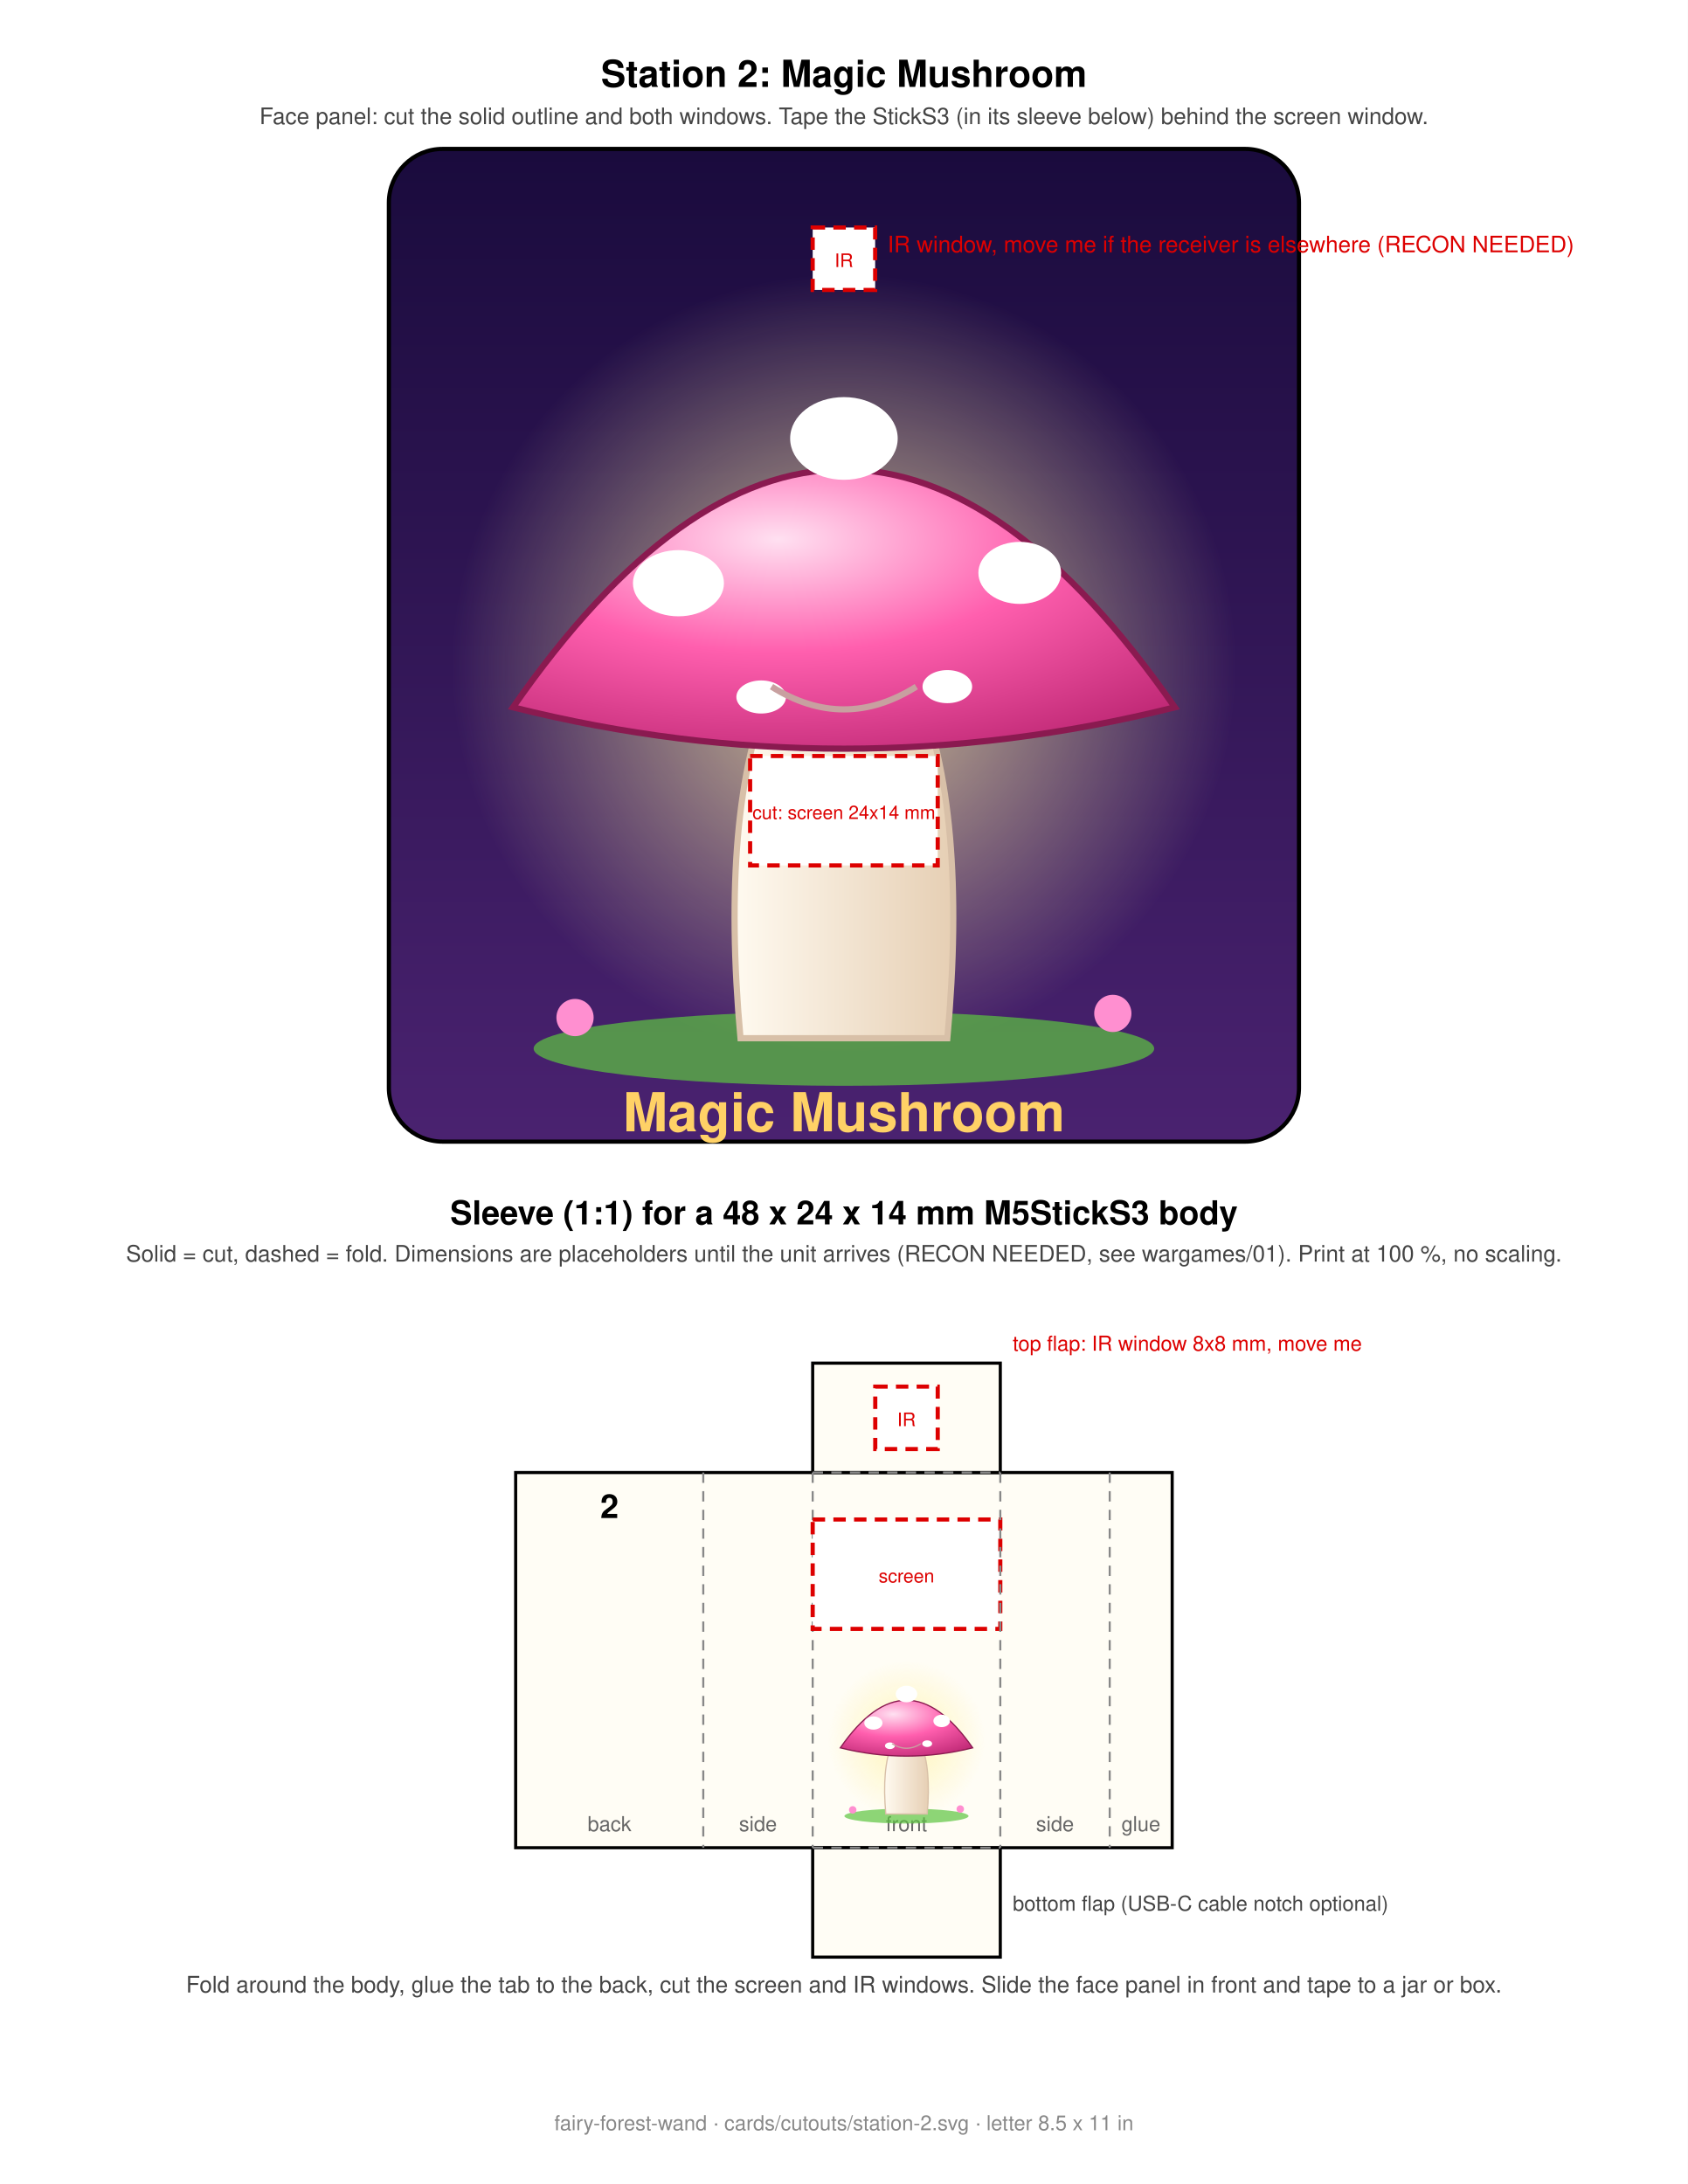
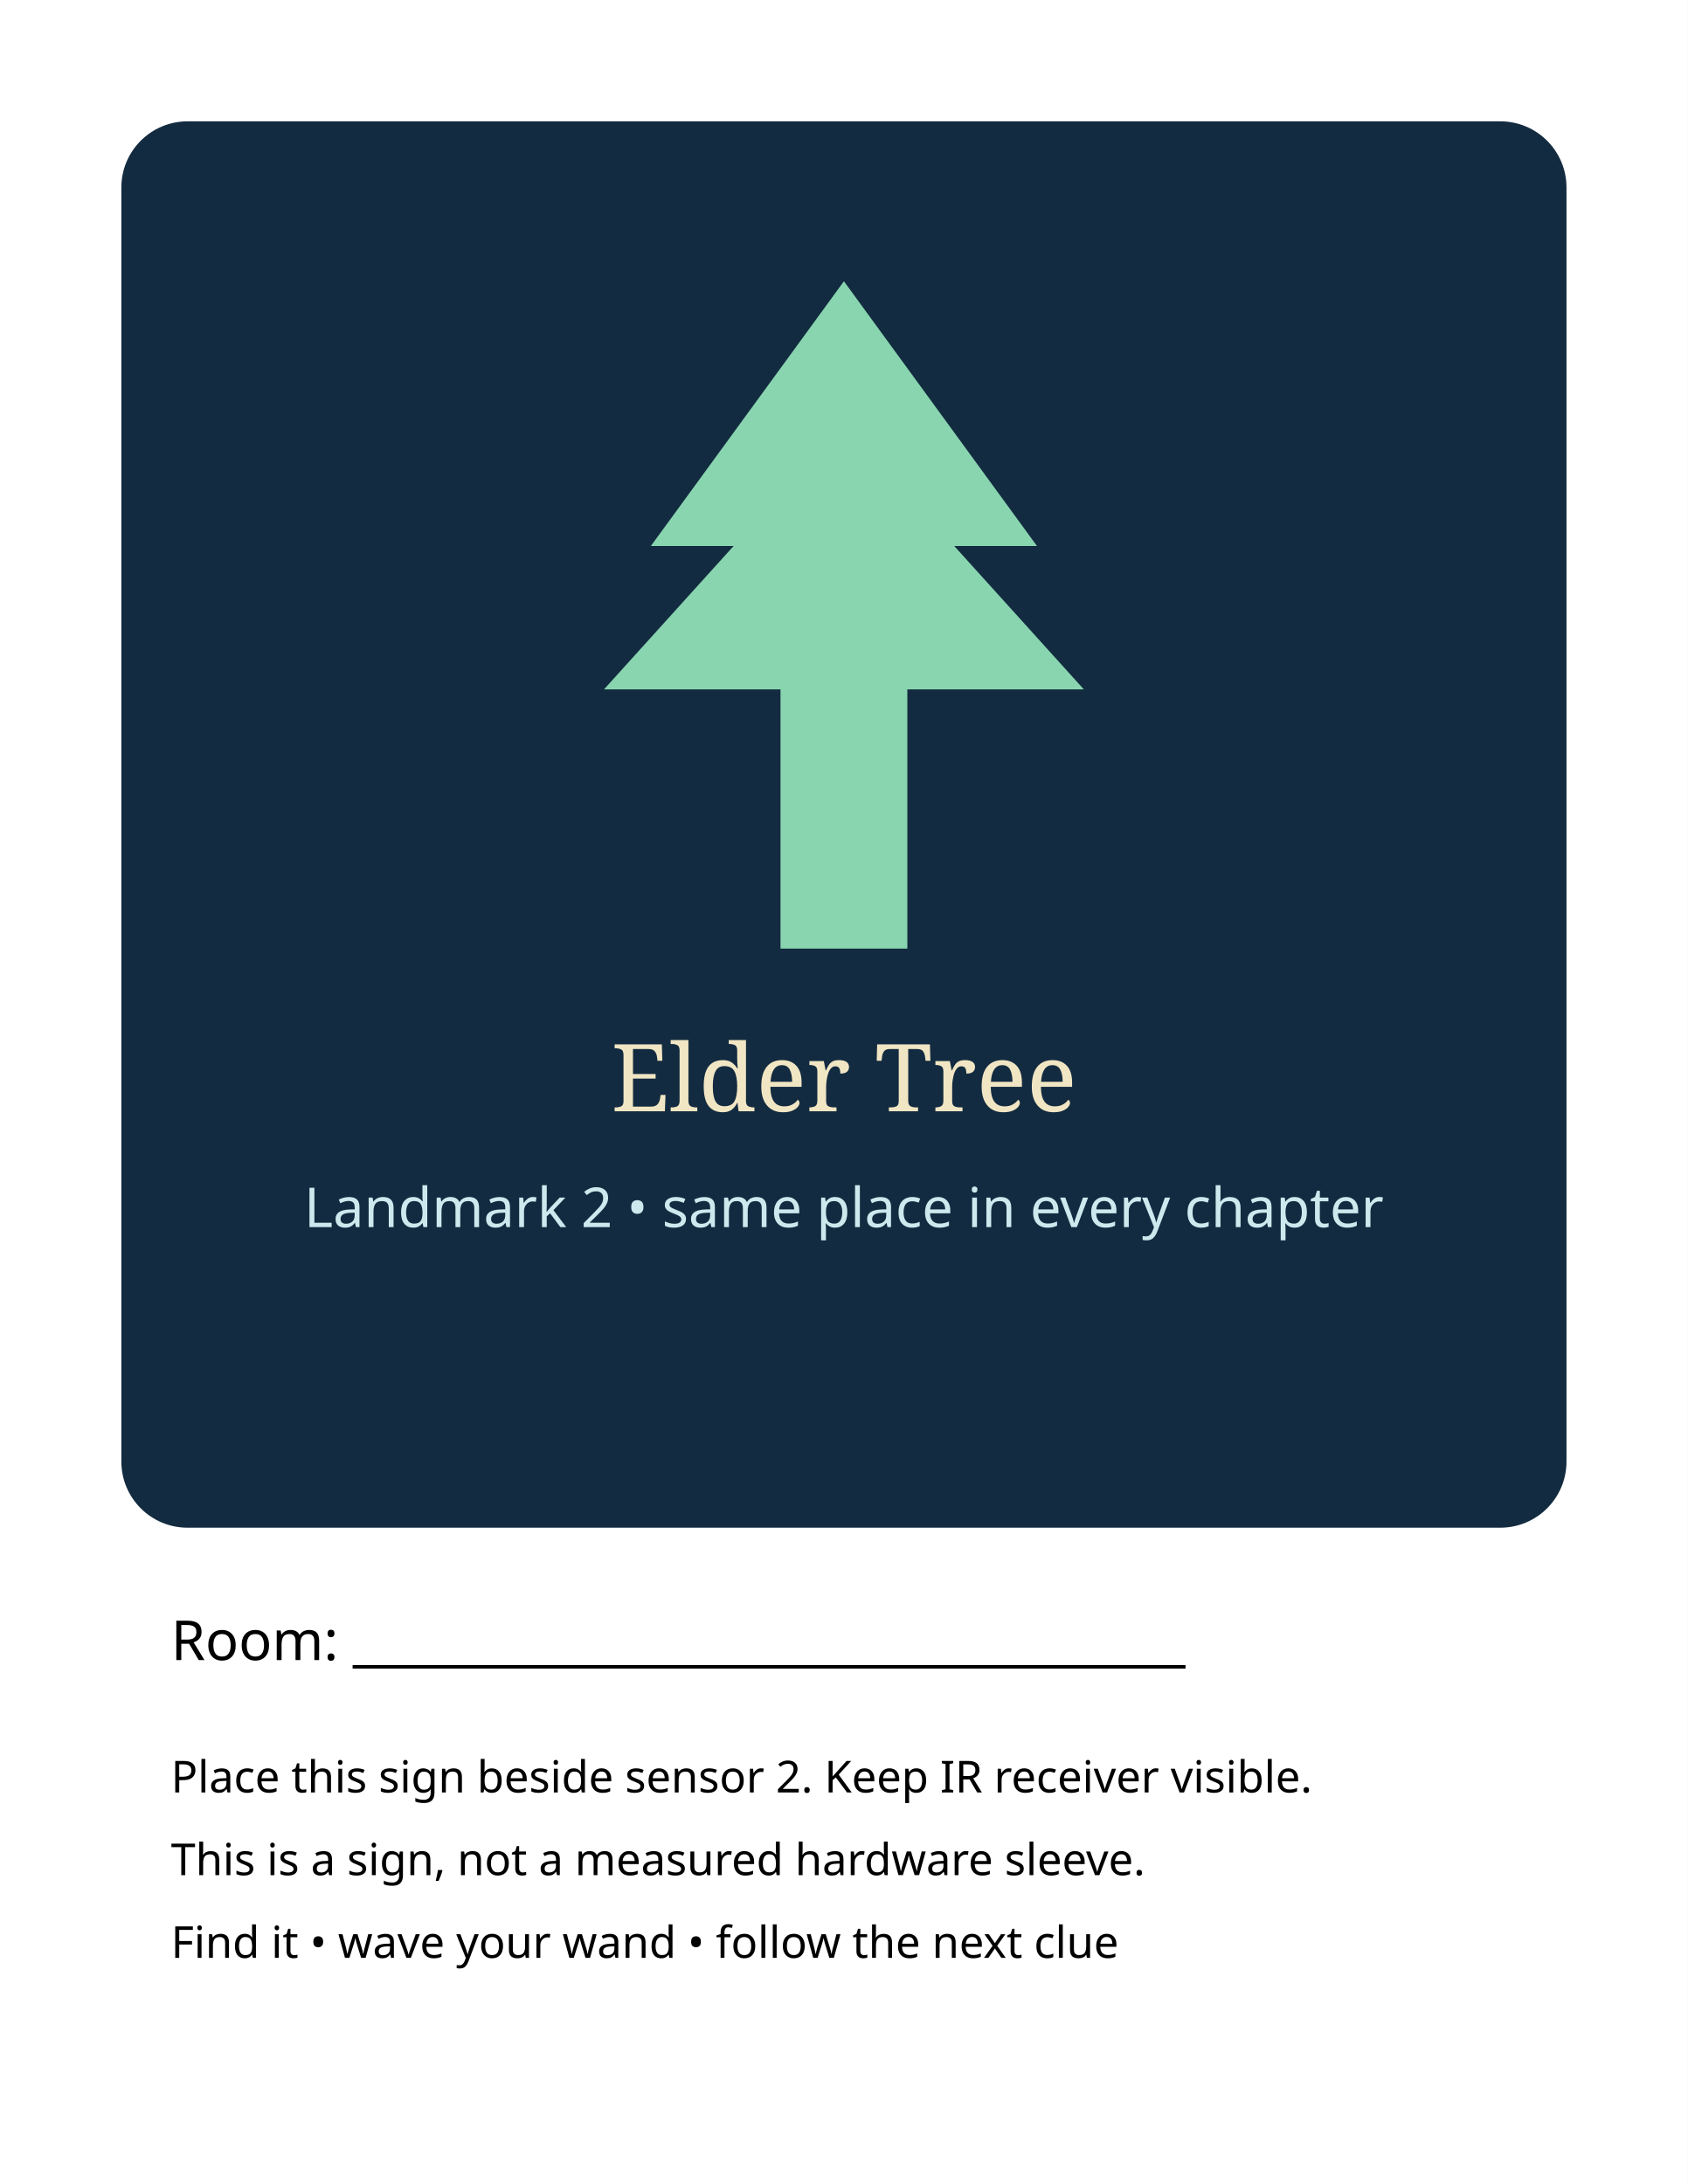
- <svg xmlns="http://www.w3.org/2000/svg" viewBox="0 0 816 1056" width="8.5in" height="11in" font-family="Helvetica, Arial, sans-serif">
-   <defs>
-     <linearGradient id="crystal-a" x1="0" y1="0" x2="1" y2="1">
-       <stop offset="0" stop-color="#ffffff" />
-       <stop offset=".45" stop-color="#9fd8ff" />
-       <stop offset="1" stop-color="#5a4fd6" />
-     </linearGradient>
-     <linearGradient id="crystal-b" x1="0" y1="0" x2="1" y2="1">
-       <stop offset="0" stop-color="#ffd0f0" />
-       <stop offset=".5" stop-color="#ff7fd0" />
-       <stop offset="1" stop-color="#7a2fa8" />
-     </linearGradient>
-     <radialGradient id="cap" cx=".4" cy=".25" r=".9">
-       <stop offset="0" stop-color="#ffe0f1" />
-       <stop offset=".45" stop-color="#ff5fae" />
-       <stop offset="1" stop-color="#b8226f" />
-     </radialGradient>
-     <linearGradient id="stem" x1="0" x2="1">
-       <stop offset="0" stop-color="#fffaf0" />
-       <stop offset="1" stop-color="#e6cfb4" />
-     </linearGradient>
-     <linearGradient id="wood" x1="0" y1="0" x2="0" y2="1">
-       <stop offset="0" stop-color="#c08a58" />
-       <stop offset="1" stop-color="#6a4128" />
-     </linearGradient>
-     <radialGradient id="gold" cx=".35" cy=".3" r=".9">
-       <stop offset="0" stop-color="#fff6c2" />
-       <stop offset=".5" stop-color="#ffc844" />
-       <stop offset="1" stop-color="#b8740f" />
-     </radialGradient>
-     <linearGradient id="glass" x1="0" y1="0" x2="0" y2="1">
-       <stop offset="0" stop-color="#fff8d0" />
-       <stop offset="1" stop-color="#ffb347" />
-     </linearGradient>
-     <linearGradient id="stone" x1="0" y1="0" x2="0" y2="1">
-       <stop offset="0" stop-color="#e3d6ff" />
-       <stop offset="1" stop-color="#7f6fb0" />
-     </linearGradient>
-     <linearGradient id="water" x1="0" x2="1">
-       <stop offset="0" stop-color="#3cc8f5" />
-       <stop offset=".5" stop-color="#e8fcff" />
-       <stop offset="1" stop-color="#3cc8f5" />
-     </linearGradient>
-     <radialGradient id="glow">
-       <stop offset="0" stop-color="#fff2a8" stop-opacity=".8" />
-       <stop offset="1" stop-color="#fff2a8" stop-opacity="0" />
-     </radialGradient>
-     <linearGradient id="sky" x1="0" y1="0" x2="0" y2="1">
-       <stop offset="0" stop-color="#1a0b3d" />
-       <stop offset="1" stop-color="#4a2270" />
-     </linearGradient>
-     <linearGradient id="sock" x1="0" y1="0" x2="1" y2="1">
-       <stop offset="0" stop-color="#ff9fd2" />
-       <stop offset="1" stop-color="#b24fd6" />
-     </linearGradient>
-     <linearGradient id="silver" x1="0" y1="0" x2="1" y2="1">
-       <stop offset="0" stop-color="#ffffff" />
-       <stop offset=".5" stop-color="#c8d8ee" />
-       <stop offset="1" stop-color="#7f98b8" />
-     </linearGradient>
-     <linearGradient id="mud" x1="0" y1="0" x2="0" y2="1">
-       <stop offset="0" stop-color="#8a5a3a" />
-       <stop offset="1" stop-color="#4a2a14" />
-     </linearGradient>
-     <linearGradient id="jar" x1="0" y1="0" x2="1" y2="0">
-       <stop offset="0" stop-color="#ffffff" stop-opacity=".6" />
-       <stop offset=".5" stop-color="#bfe8ff" stop-opacity=".25" />
-       <stop offset="1" stop-color="#ffffff" stop-opacity=".6" />
-     </linearGradient>
-   </defs>
-   <rect width="816" height="1056" fill="#fff" />
-   <g transform="translate(208 92)">
-     <rect x="-20" y="-20" width="440" height="480" rx="26" fill="url(#sky)" stroke="#000" stroke-width="2" />
-     <circle cx="200" cy="230" r="190" fill="url(#glow)" />
-     <ellipse cx="200" cy="415" rx="150" ry="18" fill="#5cc540" opacity=".7" />
-     <path d="M150 410 Q140 300 165 240 L235 240 Q260 300 250 410Z" fill="url(#stem)" stroke="#d8c0a8" stroke-width="3" />
-     <path d="M40 250 Q200 20 360 250 Q200 290 40 250Z" fill="url(#cap)" stroke="#8a1a50" stroke-width="3" />
-     <g fill="#fff">
-       <ellipse cx="120" cy="190" rx="22" ry="16" />
-       <ellipse cx="200" cy="120" rx="26" ry="20" />
-       <ellipse cx="285" cy="185" rx="20" ry="15" />
-       <ellipse cx="160" cy="245" rx="12" ry="8" />
-       <ellipse cx="250" cy="240" rx="12" ry="8" />
-     </g>
-     <path d="M165 240 Q200 262 235 240" stroke="#c8a0a0" stroke-width="3" fill="none" />
-     <g fill="#ff8fd0">
-       <circle cx="70" cy="400" r="9" />
-       <circle cx="330" cy="398" r="9" />
-     </g>
-     <text x="200" y="455" font-size="26" font-weight="700" text-anchor="middle" fill="#ffd166" font-family="Avenir Next, Helvetica, sans-serif">Magic Mushroom</text>
-   </g>
-   <rect x="362.65" y="365.55" width="90.7" height="52.9" fill="#fff" stroke="#d00" stroke-width="2" stroke-dasharray="6 4" />
-   <text x="408.0" y="396.0" font-size="9" text-anchor="middle" fill="#d00">cut: screen 24x14 mm</text>
-   <rect x="392.9" y="110" width="30.2" height="30.2" fill="#fff" stroke="#d00" stroke-width="2" stroke-dasharray="6 4" />
-   <text x="408.0" y="129.1" font-size="9" text-anchor="middle" fill="#d00">IR</text>
-   <text x="429.1" y="122" font-size="11" fill="#d00">IR window, move me if the receiver is elsewhere (RECON NEEDED)</text>
-   <text x="408" y="42" font-size="18" font-weight="700" text-anchor="middle" fill="#000" font-family="Avenir Next, Helvetica, sans-serif">Station 2: Magic Mushroom</text>
-   <text x="408" y="60" font-size="11" text-anchor="middle" fill="#444">Face panel: cut the solid outline and both windows. Tape the StickS3 (in its sleeve below) behind the screen window.</text>
-   <text x="408" y="592" font-size="16" font-weight="700" text-anchor="middle" fill="#000" font-family="Avenir Next, Helvetica, sans-serif">Sleeve (1:1) for a 48 x 24 x 14 mm M5StickS3 body</text>
-   <text x="408" y="610" font-size="11" text-anchor="middle" fill="#444">Solid = cut, dashed = fold. Dimensions are placeholders until the unit arrives (RECON NEEDED, see wargames/01). Print at 100 %, no scaling.</text>
-   <text x="408" y="963.4" font-size="11" text-anchor="middle" fill="#444">Fold around the body, glue the tab to the back, cut the screen and IR windows. Slide the face panel in front and tape to a jar or box.</text>
-   <text x="408" y="1030" font-size="10" text-anchor="middle" fill="#888">fairy-forest-wand · cards/cutouts/station-2.svg · letter 8.5 x 11 in</text>
-   <rect x="249.3" y="712" width="317.4" height="181.4" fill="#fffdf5" stroke="#000" stroke-width="1.5" />
-   <rect x="392.9" y="659.1" width="90.7" height="52.9" fill="#fffdf5" stroke="#000" stroke-width="1.5" />
-   <rect x="392.9" y="893.4" width="90.7" height="52.9" fill="#fffdf5" stroke="#000" stroke-width="1.5" />
-   <line x1="392.9" y1="712" x2="483.6" y2="712" stroke="#888" stroke-width="1" stroke-dasharray="5 4" />
-   <line x1="392.9" y1="893.4" x2="483.6" y2="893.4" stroke="#888" stroke-width="1" stroke-dasharray="5 4" />
-   <rect x="423.15" y="670.45" width="30.2" height="30.2" fill="#fff" stroke="#d00" stroke-width="2" stroke-dasharray="6 4" />
-   <text x="438.25" y="689.55" font-size="9" text-anchor="middle" fill="#d00">IR</text>
-   <text x="489.6" y="653.1" font-size="10" fill="#d00">top flap: IR window 8x8 mm, move me</text>
-   <text x="489.6" y="923.85" font-size="10" fill="#444">bottom flap (USB-C cable notch optional)</text>
-   <text x="294.65" y="885.4" font-size="10" text-anchor="middle" fill="#666">back</text>
-   <text x="294.65" y="734" font-size="16" font-weight="700" text-anchor="middle" fill="#000">2</text>
-   <line x1="340.0" y1="712" x2="340.0" y2="893.4" stroke="#888" stroke-width="1" stroke-dasharray="5 4" />
-   <text x="366.45" y="885.4" font-size="10" text-anchor="middle" fill="#666">side</text>
-   <line x1="392.9" y1="712" x2="392.9" y2="893.4" stroke="#888" stroke-width="1" stroke-dasharray="5 4" />
-   <text x="438.25" y="885.4" font-size="10" text-anchor="middle" fill="#666">front</text>
-   <rect x="392.9" y="734.7" width="90.7" height="52.9" fill="#fff" stroke="#d00" stroke-width="2" stroke-dasharray="6 4" />
-   <text x="438.25" y="765.15" font-size="9" text-anchor="middle" fill="#d00">screen</text>
-   <g transform="translate(398.25 795.1) scale(.2)">
-     <circle cx="200" cy="230" r="190" fill="url(#glow)" />
-     <ellipse cx="200" cy="415" rx="150" ry="18" fill="#5cc540" opacity=".7" />
-     <path d="M150 410 Q140 300 165 240 L235 240 Q260 300 250 410Z" fill="url(#stem)" stroke="#d8c0a8" stroke-width="3" />
-     <path d="M40 250 Q200 20 360 250 Q200 290 40 250Z" fill="url(#cap)" stroke="#8a1a50" stroke-width="3" />
-     <g fill="#fff">
-       <ellipse cx="120" cy="190" rx="22" ry="16" />
-       <ellipse cx="200" cy="120" rx="26" ry="20" />
-       <ellipse cx="285" cy="185" rx="20" ry="15" />
-       <ellipse cx="160" cy="245" rx="12" ry="8" />
-       <ellipse cx="250" cy="240" rx="12" ry="8" />
-     </g>
-     <path d="M165 240 Q200 262 235 240" stroke="#c8a0a0" stroke-width="3" fill="none" />
-     <g fill="#ff8fd0">
-       <circle cx="70" cy="400" r="9" />
-       <circle cx="330" cy="398" r="9" />
-     </g>
-   </g>
-   <line x1="483.6" y1="712" x2="483.6" y2="893.4" stroke="#888" stroke-width="1" stroke-dasharray="5 4" />
-   <text x="510.05" y="885.4" font-size="10" text-anchor="middle" fill="#666">side</text>
-   <line x1="536.5" y1="712" x2="536.5" y2="893.4" stroke="#888" stroke-width="1" stroke-dasharray="5 4" />
-   <text x="551.6" y="885.4" font-size="10" text-anchor="middle" fill="#666">glue</text>
+ <svg xmlns="http://www.w3.org/2000/svg" width="8.5in" height="11in" viewBox="0 0 612 792">
+   <rect width="612" height="792" fill="white" />
+   <rect x="44" y="44" width="524" height="510" rx="24" fill="#132b40" />
+   <path d="M283 344 L283 250 L219 250 L266 198 L236 198 L306 102 L376 198 L346 198 L393 250 L329 250 L329 344 Z" fill="#89d5b0" />
+   <text x="306" y="403" fill="#f1e6c4" font-size="34" text-anchor="middle" font-family="Georgia">Elder Tree</text>
+   <text x="306" y="445" fill="#cde9ee" font-size="20" text-anchor="middle" font-family="sans-serif">Landmark 2 • same place in every chapter</text>
+   <text x="62" y="602" font-size="20" font-family="sans-serif">Room: __________________________________</text>
+   <text x="62" y="650" font-size="16" font-family="sans-serif">Place this sign beside sensor 2. Keep IR receiver visible.</text>
+   <text x="62" y="680" font-size="16" font-family="sans-serif">This is a sign, not a measured hardware sleeve.</text>
+   <text x="62" y="710" font-size="16" font-family="sans-serif">Find it • wave your wand • follow the next clue</text>
</svg>
